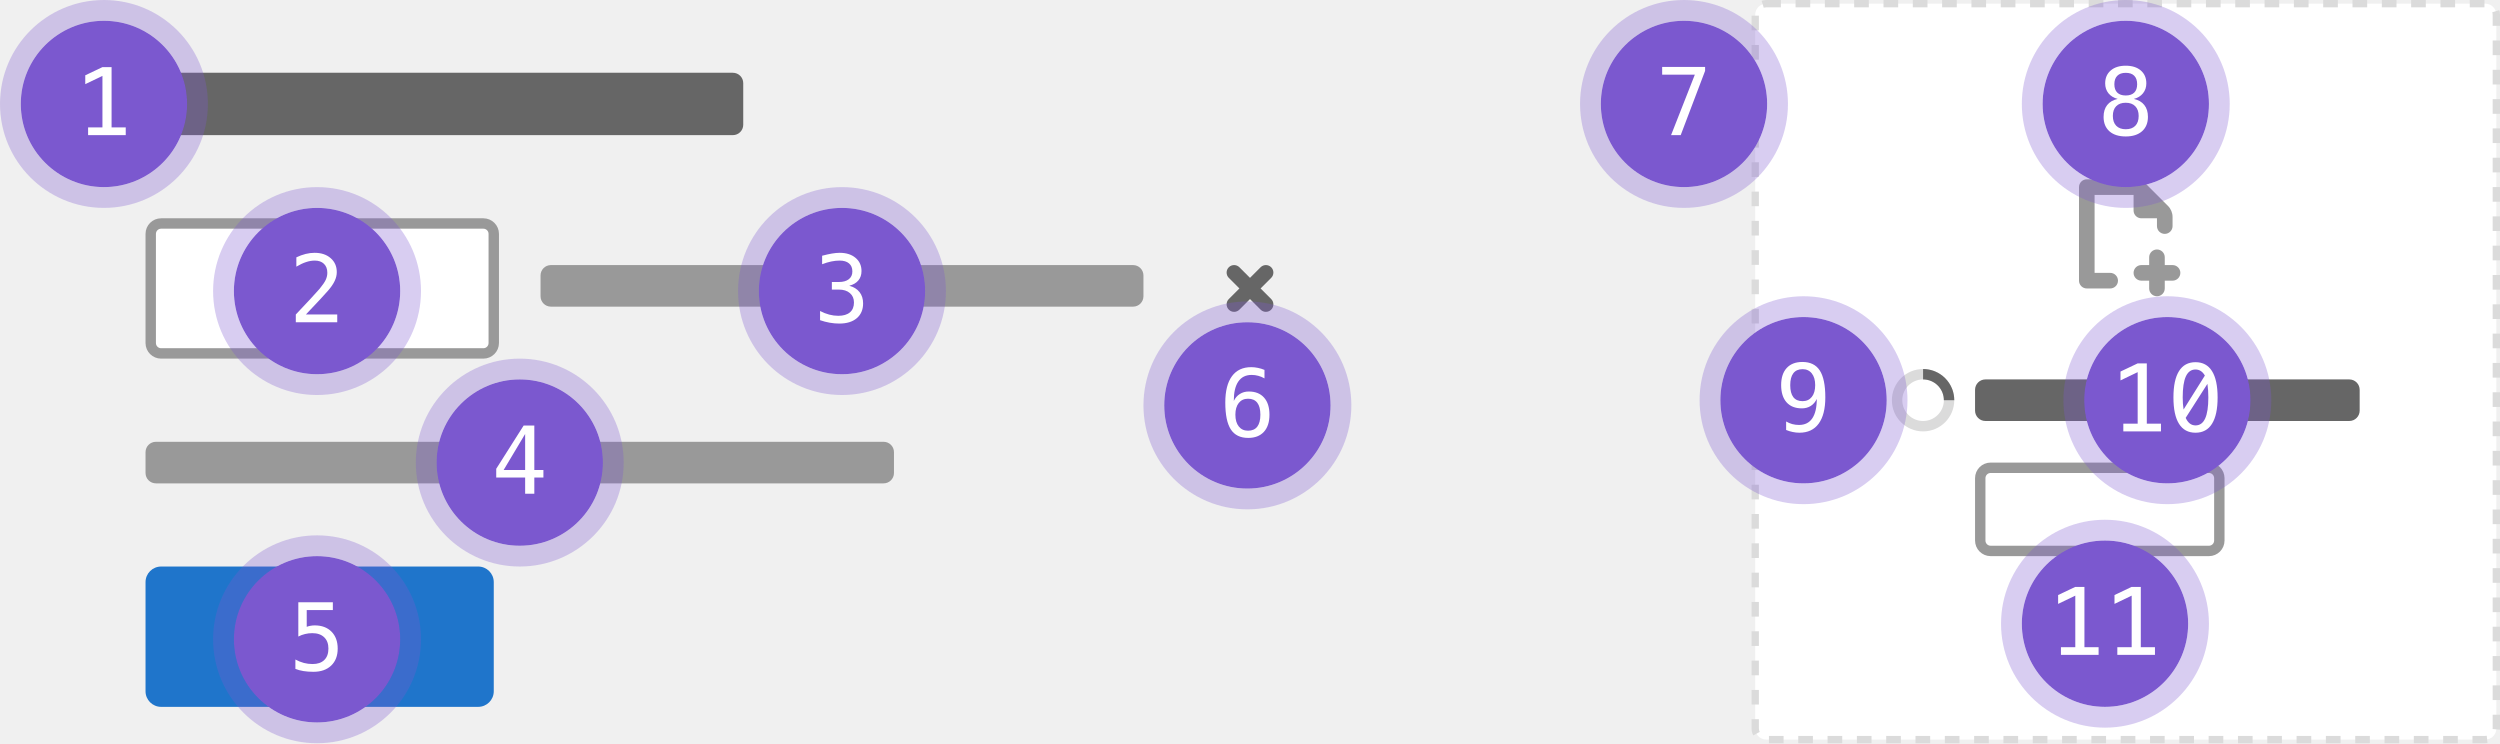
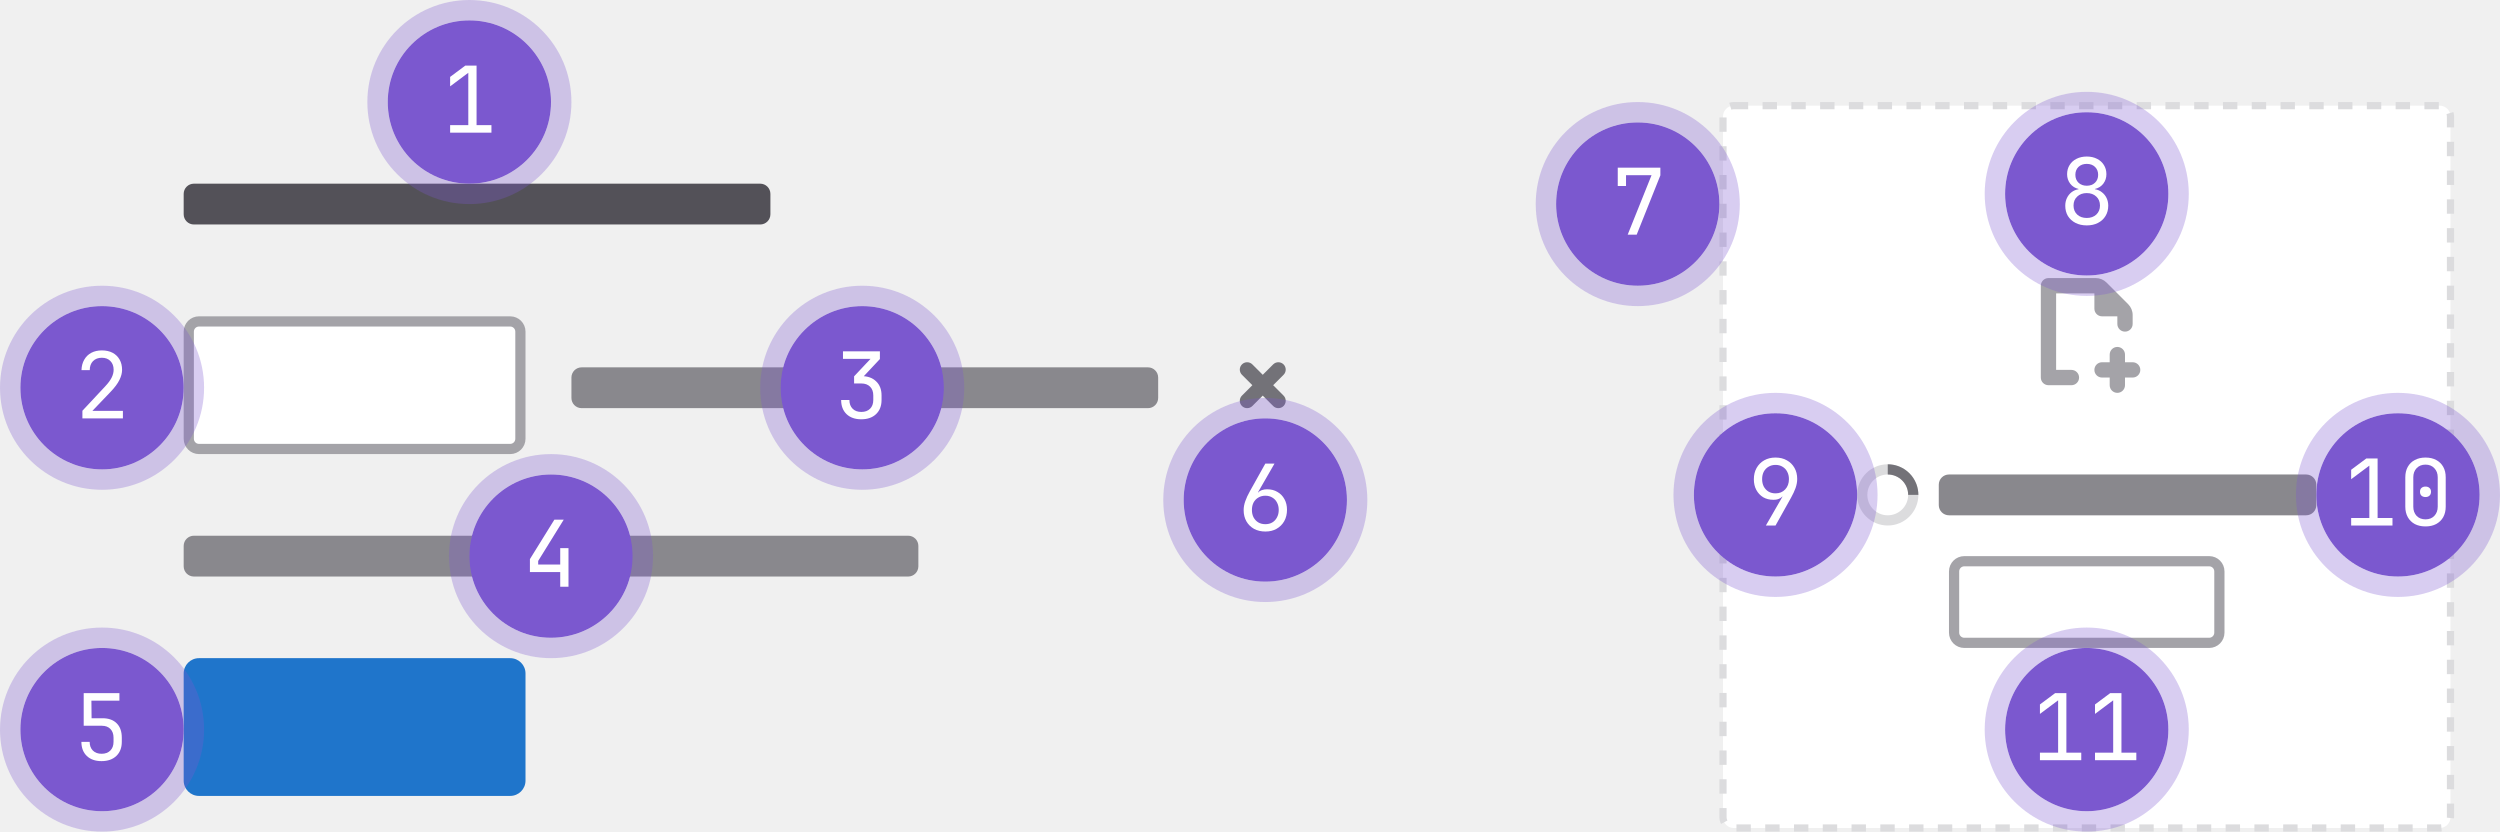
- <svg xmlns="http://www.w3.org/2000/svg" width="481" height="143" viewBox="0 0 481 143" fill="none">
-   <rect x="28" y="85" width="144" height="8" rx="2" fill="#999999" />
-   <rect x="28" y="14" width="115" height="12" rx="2" fill="#666666" />
-   <rect x="29" y="43" width="66" height="25" rx="2" fill="white" stroke="#999999" stroke-width="2" />
-   <rect x="28" y="109" width="67" height="27" rx="3" fill="#1F75CB" />
-   <rect x="104" y="51" width="116" height="8" rx="2" fill="#999999" />
-   <path d="M244.578 51.422C244.015 50.859 243.102 50.859 242.539 51.422L240.5 53.461L238.461 51.422C237.898 50.859 236.985 50.859 236.422 51.422C235.859 51.985 235.859 52.898 236.422 53.461L238.461 55.5L236.422 57.539C235.859 58.102 235.859 59.015 236.422 59.578C236.985 60.141 237.898 60.141 238.461 59.578L240.5 57.539L242.539 59.578C243.102 60.141 244.015 60.141 244.578 59.578C245.141 59.015 245.141 58.102 244.578 57.539L242.539 55.5L244.578 53.461C245.141 52.898 245.141 51.985 244.578 51.422Z" fill="#666666" />
-   <circle cx="61" cy="123" r="16" fill="#7B58CF" />
-   <circle cx="61" cy="123" r="18" stroke="#7B58CF" stroke-opacity="0.3" stroke-width="4" />
-   <path d="M57.397 115.878H64.041V117.372H59.014V120.598C59.266 120.504 59.518 120.437 59.77 120.396C60.027 120.349 60.285 120.325 60.543 120.325C61.902 120.325 62.98 120.727 63.777 121.529C64.574 122.332 64.973 123.419 64.973 124.79C64.973 126.173 64.554 127.263 63.716 128.06C62.884 128.856 61.744 129.255 60.297 129.255C59.6 129.255 58.961 129.208 58.381 129.114C57.807 129.021 57.291 128.88 56.834 128.692V126.891C57.373 127.184 57.915 127.403 58.46 127.55C59.005 127.69 59.562 127.761 60.13 127.761C61.108 127.761 61.861 127.503 62.389 126.987C62.922 126.472 63.188 125.739 63.188 124.79C63.188 123.853 62.913 123.123 62.362 122.602C61.817 122.08 61.056 121.819 60.077 121.819C59.602 121.819 59.14 121.875 58.688 121.986C58.237 122.092 57.807 122.253 57.397 122.47V115.878Z" fill="white" />
-   <circle cx="240" cy="78" r="16" fill="#7B58CF" />
-   <circle cx="240" cy="78" r="18" stroke="#7B58CF" stroke-opacity="0.3" stroke-width="4" />
-   <path d="M243.287 71.168V72.803C242.918 72.586 242.525 72.422 242.109 72.311C241.693 72.193 241.26 72.135 240.809 72.135C239.684 72.135 238.831 72.56 238.251 73.409C237.671 74.253 237.381 75.498 237.381 77.144C237.662 76.559 238.052 76.11 238.55 75.8C239.048 75.483 239.619 75.325 240.264 75.325C241.529 75.325 242.508 75.715 243.199 76.494C243.896 77.268 244.245 78.366 244.245 79.79C244.245 81.208 243.888 82.307 243.173 83.086C242.458 83.865 241.453 84.255 240.158 84.255C238.635 84.255 237.519 83.71 236.81 82.62C236.101 81.524 235.746 79.802 235.746 77.452C235.746 75.237 236.171 73.55 237.021 72.39C237.876 71.224 239.112 70.641 240.729 70.641C241.163 70.641 241.597 70.688 242.03 70.781C242.464 70.869 242.883 70.998 243.287 71.168ZM240.123 76.714C239.367 76.714 238.772 76.986 238.339 77.531C237.905 78.076 237.688 78.829 237.688 79.79C237.688 80.751 237.905 81.504 238.339 82.049C238.772 82.594 239.367 82.866 240.123 82.866C240.908 82.866 241.5 82.608 241.898 82.093C242.297 81.571 242.496 80.804 242.496 79.79C242.496 78.77 242.297 78.003 241.898 77.487C241.5 76.972 240.908 76.714 240.123 76.714Z" fill="white" />
-   <circle cx="100" cy="89" r="16" fill="#7B58CF" />
-   <circle cx="100" cy="89" r="18" stroke="#7B58CF" stroke-opacity="0.3" stroke-width="4" />
-   <path d="M101.037 83.495L96.897 90.43H101.037V83.495ZM100.747 81.878H102.804V90.43H104.553V91.871H102.804V95H101.037V91.871H95.474V90.192L100.747 81.878Z" fill="white" />
-   <circle cx="162" cy="56" r="16" fill="#7B58CF" />
-   <circle cx="162" cy="56" r="18" stroke="#7B58CF" stroke-opacity="0.3" stroke-width="4" />
-   <path d="M163.397 54.977C164.259 55.206 164.918 55.613 165.375 56.199C165.832 56.779 166.061 57.506 166.061 58.379C166.061 59.586 165.653 60.535 164.839 61.227C164.03 61.912 162.908 62.255 161.473 62.255C160.869 62.255 160.254 62.199 159.627 62.088C159 61.977 158.385 61.815 157.781 61.605V59.838C158.379 60.148 158.968 60.38 159.548 60.532C160.128 60.685 160.705 60.761 161.279 60.761C162.252 60.761 162.999 60.541 163.521 60.102C164.042 59.662 164.303 59.029 164.303 58.203C164.303 57.441 164.042 56.838 163.521 56.393C162.999 55.941 162.293 55.716 161.402 55.716H160.049V54.257H161.402C162.217 54.257 162.853 54.078 163.31 53.721C163.767 53.363 163.995 52.865 163.995 52.227C163.995 51.553 163.781 51.037 163.354 50.68C162.932 50.316 162.328 50.135 161.543 50.135C161.021 50.135 160.482 50.193 159.926 50.31C159.369 50.428 158.786 50.603 158.177 50.838V49.203C158.886 49.016 159.516 48.875 160.066 48.781C160.623 48.688 161.115 48.641 161.543 48.641C162.82 48.641 163.84 48.963 164.602 49.607C165.369 50.246 165.753 51.096 165.753 52.156C165.753 52.877 165.551 53.477 165.146 53.958C164.748 54.438 164.165 54.778 163.397 54.977Z" fill="white" />
-   <circle cx="61" cy="56" r="16" fill="#7B58CF" />
-   <circle cx="61" cy="56" r="18" stroke="#7B58CF" stroke-opacity="0.3" stroke-width="4" />
-   <path d="M58.855 60.506H64.885V62H56.913V60.506C58.009 59.352 58.967 58.332 59.787 57.447C60.607 56.562 61.173 55.938 61.483 55.575C62.069 54.86 62.465 54.283 62.67 53.844C62.875 53.398 62.977 52.944 62.977 52.481C62.977 51.749 62.761 51.175 62.327 50.759C61.899 50.343 61.31 50.135 60.56 50.135C60.027 50.135 59.468 50.231 58.882 50.425C58.296 50.618 57.675 50.911 57.019 51.304V49.511C57.622 49.224 58.214 49.007 58.794 48.86C59.38 48.714 59.957 48.641 60.525 48.641C61.809 48.641 62.84 48.983 63.619 49.669C64.404 50.349 64.797 51.242 64.797 52.35C64.797 52.912 64.665 53.475 64.401 54.037C64.144 54.6 63.722 55.221 63.136 55.9C62.808 56.281 62.33 56.809 61.703 57.482C61.082 58.156 60.133 59.164 58.855 60.506Z" fill="white" />
-   <circle cx="20" cy="20" r="16" fill="#7B58CF" />
-   <circle cx="20" cy="20" r="18" stroke="#7B58CF" stroke-opacity="0.3" stroke-width="4" />
-   <path d="M16.95 24.515H19.71V14.601L16.405 16.191V14.486L19.692 12.922H21.468V24.515H24.192V26H16.95V24.515Z" fill="white" />
-   <rect x="337.706" y="0.706" width="142.588" height="141.588" rx="2.118" fill="white" />
-   <rect x="381" y="90" width="46" height="16" rx="2" fill="white" stroke="#999999" stroke-width="2" />
-   <rect x="380" y="73" width="74" height="8" rx="2" fill="#666666" />
-   <path fill-rule="evenodd" clip-rule="evenodd" d="M370 81C372.209 81 374 79.209 374 77C374 74.791 372.209 73 370 73C367.791 73 366 74.791 366 77C366 79.209 367.791 81 370 81ZM370 83C373.314 83 376 80.314 376 77C376 73.686 373.314 71 370 71C366.686 71 364 73.686 364 77C364 80.314 366.686 83 370 83Z" fill="#DBDBDB" />
-   <path fill-rule="evenodd" clip-rule="evenodd" d="M370 72.999V71C370.682 71 371.358 71.116 372 71.343C372.1 71.378 372.198 71.416 372.296 71.457C373.024 71.758 373.685 72.2 374.243 72.757C374.8 73.314 375.242 73.976 375.543 74.704C375.584 74.802 375.622 74.9 375.657 75C375.884 75.642 376 76.318 376 77L374 77C374 76.475 373.897 75.954 373.696 75.469C373.495 74.984 373.2 74.543 372.829 74.171C372.457 73.8 372.016 73.505 371.531 73.304C371.046 73.103 370.525 72.999 370 72.999Z" fill="#666666" />
-   <path d="M415 42L415 43.5C415 44.328 415.672 45 416.5 45C417.328 45 418 44.328 418 43.5V41.743C418 40.947 417.684 40.184 417.121 39.621L412.879 35.379C412.316 34.816 411.553 34.5 410.757 34.5H401.5C400.672 34.5 400 35.172 400 36V54C400 54.828 400.672 55.5 401.5 55.5H406C406.828 55.5 407.5 54.828 407.5 54C407.5 53.172 406.828 52.5 406 52.5H403V37.5H410.5V40.5C410.5 41.328 411.172 42 412 42H415Z" fill="#999999" />
-   <path d="M410.5 52.5C410.5 51.672 411.172 51 412 51H413.5V49.5C413.5 48.672 414.172 48 415 48C415.828 48 416.5 48.672 416.5 49.5V51H418C418.828 51 419.5 51.672 419.5 52.5C419.5 53.328 418.828 54 418 54H416.5V55.5C416.5 56.328 415.828 57 415 57C414.172 57 413.5 56.328 413.5 55.5V54H412C411.172 54 410.5 53.328 410.5 52.5Z" fill="#999999" />
-   <rect x="337.706" y="0.706" width="142.588" height="141.588" rx="2.118" stroke="#DBDBDB" stroke-width="1.412" stroke-dasharray="2.82 2.82" />
-   <circle cx="324" cy="20" r="16" fill="#7B58CF" />
-   <circle cx="324" cy="20" r="18" stroke="#7B58CF" stroke-opacity="0.3" stroke-width="4" />
-   <path d="M319.799 12.878H328.061V13.634L323.367 26H321.513L326.083 14.372H319.799V12.878Z" fill="white" />
-   <circle cx="409" cy="20" r="16" fill="#7B58CF" />
-   <circle cx="409" cy="20" r="18" stroke="#7B58CF" stroke-opacity="0.3" stroke-width="4" />
-   <path d="M408.991 19.769C408.2 19.769 407.588 19.991 407.154 20.436C406.727 20.876 406.513 21.5 406.513 22.309C406.513 23.117 406.729 23.747 407.163 24.198C407.603 24.644 408.212 24.866 408.991 24.866C409.788 24.866 410.4 24.646 410.828 24.207C411.262 23.762 411.479 23.129 411.479 22.309C411.479 21.506 411.259 20.882 410.819 20.436C410.386 19.991 409.776 19.769 408.991 19.769ZM407.444 19.03C406.688 18.837 406.097 18.477 405.669 17.949C405.247 17.422 405.036 16.786 405.036 16.042C405.036 14.999 405.391 14.173 406.1 13.563C406.809 12.948 407.772 12.641 408.991 12.641C410.216 12.641 411.183 12.948 411.892 13.563C412.601 14.173 412.955 14.999 412.955 16.042C412.955 16.786 412.741 17.422 412.313 17.949C411.892 18.477 411.303 18.837 410.547 19.03C411.426 19.224 412.097 19.613 412.56 20.199C413.028 20.785 413.263 21.544 413.263 22.476C413.263 23.659 412.885 24.585 412.129 25.253C411.373 25.921 410.327 26.255 408.991 26.255C407.655 26.255 406.609 25.924 405.854 25.262C405.104 24.594 404.729 23.671 404.729 22.493C404.729 21.556 404.96 20.794 405.423 20.208C405.892 19.616 406.565 19.224 407.444 19.03ZM406.803 16.209C406.803 16.912 406.99 17.448 407.365 17.817C407.74 18.186 408.282 18.371 408.991 18.371C409.706 18.371 410.251 18.186 410.626 17.817C411.001 17.448 411.188 16.912 411.188 16.209C411.188 15.494 411.001 14.949 410.626 14.574C410.257 14.199 409.712 14.012 408.991 14.012C408.282 14.012 407.74 14.202 407.365 14.583C406.99 14.958 406.803 15.5 406.803 16.209Z" fill="white" />
-   <circle cx="347" cy="77" r="16" fill="#7B58CF" />
-   <circle cx="347" cy="77" r="18" stroke="#7B58CF" stroke-opacity="0.3" stroke-width="4" />
-   <path d="M346.815 77.182C347.571 77.182 348.163 76.909 348.591 76.364C349.024 75.819 349.241 75.066 349.241 74.106C349.241 73.144 349.024 72.392 348.591 71.847C348.163 71.302 347.571 71.029 346.815 71.029C346.03 71.029 345.438 71.29 345.04 71.811C344.642 72.327 344.442 73.092 344.442 74.106C344.442 75.125 344.639 75.893 345.031 76.408C345.43 76.924 346.024 77.182 346.815 77.182ZM343.651 82.728V81.093C344.021 81.31 344.413 81.477 344.829 81.594C345.245 81.705 345.679 81.761 346.13 81.761C347.255 81.761 348.104 81.339 348.679 80.495C349.259 79.645 349.549 78.397 349.549 76.751C349.273 77.337 348.887 77.788 348.389 78.105C347.891 78.415 347.319 78.57 346.675 78.57C345.409 78.57 344.428 78.181 343.73 77.401C343.039 76.622 342.693 75.518 342.693 74.088C342.693 72.676 343.048 71.583 343.757 70.81C344.472 70.03 345.479 69.641 346.78 69.641C348.304 69.641 349.42 70.189 350.129 71.284C350.838 72.38 351.192 74.103 351.192 76.452C351.192 78.661 350.765 80.349 349.909 81.515C349.06 82.675 347.823 83.255 346.2 83.255C345.772 83.255 345.342 83.208 344.908 83.114C344.475 83.026 344.056 82.897 343.651 82.728Z" fill="white" />
-   <circle cx="417" cy="77" r="16" fill="#7B58CF" />
-   <circle cx="417" cy="77" r="18" stroke="#7B58CF" stroke-opacity="0.3" stroke-width="4" />
-   <path d="M408.527 81.515H411.287V71.601L407.982 73.191V71.486L411.27 69.922H413.045V81.515H415.77V83H408.527V81.515ZM422.414 69.685C423.814 69.685 424.872 70.256 425.587 71.398C426.308 72.541 426.668 74.231 426.668 76.47C426.668 78.708 426.308 80.398 425.587 81.541C424.872 82.684 423.814 83.255 422.414 83.255C421.014 83.255 419.956 82.684 419.241 81.541C418.526 80.398 418.169 78.708 418.169 76.47C418.169 74.231 418.526 72.541 419.241 71.398C419.956 70.256 421.014 69.685 422.414 69.685ZM422.414 81.849C423.246 81.849 423.864 81.406 424.269 80.522C424.679 79.637 424.884 78.286 424.884 76.47C424.884 75.503 424.825 74.63 424.708 73.851L420.524 80.398C420.964 81.365 421.594 81.849 422.414 81.849ZM422.414 71.091C421.588 71.091 420.97 71.533 420.56 72.418C420.155 73.303 419.953 74.653 419.953 76.47C419.953 77.296 420.009 78.069 420.12 78.79L424.216 72.26C423.771 71.481 423.17 71.091 422.414 71.091Z" fill="white" />
-   <circle cx="405" cy="120" r="16" fill="#7B58CF" />
-   <circle cx="405" cy="120" r="18" stroke="#7B58CF" stroke-opacity="0.3" stroke-width="4" />
-   <path d="M396.527 124.515H399.287V114.601L395.982 116.191V114.486L399.27 112.922H401.045V124.515H403.77V126H396.527V124.515ZM407.373 124.515H410.133V114.601L406.828 116.191V114.486L410.115 112.922H411.891V124.515H414.615V126H407.373V124.515Z" fill="white" />
+ <svg xmlns="http://www.w3.org/2000/svg" width="490" height="163" viewBox="0 0 490 163" fill="none">
+   <g clip-path="url(#clip0_650_12499)">
+     <rect x="337.706" y="20.706" width="142.588" height="141.588" rx="2.118" fill="white" />
+     <rect x="383" y="110" width="52" height="16" rx="2" fill="white" />
+     <rect x="383" y="110" width="52" height="16" rx="2" stroke="#A4A3A8" stroke-width="2" />
+     <rect x="380" y="93" width="74" height="8" rx="2" fill="#89888D" />
+     <g clip-path="url(#clip1_650_12499)">
+       <path fill-rule="evenodd" clip-rule="evenodd" d="M370 101C372.209 101 374 99.209 374 97C374 94.791 372.209 93 370 93C367.791 93 366 94.791 366 97C366 99.209 367.791 101 370 101ZM370 103C373.314 103 376 100.314 376 97C376 93.686 373.314 91 370 91C366.686 91 364 93.686 364 97C364 100.314 366.686 103 370 103Z" fill="#DCDCDE" />
+       <path fill-rule="evenodd" clip-rule="evenodd" d="M370 92.999V91C370.682 91 371.358 91.116 372 91.343C372.1 91.378 372.198 91.416 372.296 91.457C373.024 91.758 373.685 92.2 374.243 92.757C374.8 93.314 375.242 93.976 375.543 94.704C375.584 94.802 375.622 94.9 375.657 95C375.884 95.642 376 96.318 376 97L374 97C374 96.475 373.897 95.954 373.696 95.469C373.495 94.984 373.2 94.543 372.829 94.171C372.457 93.8 372.016 93.505 371.531 93.304C371.046 93.103 370.525 92.999 370 92.999Z" fill="#737278" />
+     </g>
+     <path d="M415 62L415 63.5C415 64.328 415.672 65 416.5 65C417.328 65 418 64.328 418 63.5V61.743C418 60.947 417.684 60.184 417.121 59.621L412.879 55.379C412.316 54.816 411.553 54.5 410.757 54.5H401.5C400.672 54.5 400 55.172 400 56V74C400 74.828 400.672 75.5 401.5 75.5H406C406.828 75.5 407.5 74.828 407.5 74C407.5 73.172 406.828 72.5 406 72.5H403V57.5H410.5V60.5C410.5 61.328 411.172 62 412 62H415Z" fill="#A4A3A8" />
+     <path d="M410.5 72.5C410.5 71.672 411.172 71 412 71H413.5V69.5C413.5 68.672 414.172 68 415 68C415.828 68 416.5 68.672 416.5 69.5V71H418C418.828 71 419.5 71.672 419.5 72.5C419.5 73.328 418.828 74 418 74H416.5V75.5C416.5 76.328 415.828 77 415 77C414.172 77 413.5 76.328 413.5 75.5V74H412C411.172 74 410.5 73.328 410.5 72.5Z" fill="#A4A3A8" />
+     <rect x="337.706" y="20.706" width="142.588" height="141.588" rx="2.118" stroke="#DCDCDE" stroke-width="1.412" stroke-dasharray="2.82 2.82" />
+     <rect x="36" y="129" width="67" height="27" rx="3" fill="#1F75CB" />
+     <rect x="36" y="105" width="144" height="8" rx="2" fill="#89888D" />
+     <path d="M251.578 71.422C251.015 70.859 250.102 70.859 249.539 71.422L247.5 73.461L245.461 71.422C244.898 70.859 243.985 70.859 243.422 71.422C242.859 71.985 242.859 72.898 243.422 73.461L245.461 75.5L243.422 77.539C242.859 78.102 242.859 79.015 243.422 79.578C243.985 80.141 244.898 80.141 245.461 79.578L247.5 77.539L249.539 79.578C250.102 80.141 251.015 80.141 251.578 79.578C252.141 79.015 252.141 78.102 251.578 77.539L249.539 75.5L251.578 73.461C252.141 72.898 252.141 71.985 251.578 71.422Z" fill="#737278" />
+     <rect x="112" y="72" width="115" height="8" rx="2" fill="#89888D" />
+     <rect x="37" y="63" width="65" height="25" rx="2" fill="white" />
+     <rect x="37" y="63" width="65" height="25" rx="2" stroke="#A4A3A8" stroke-width="2" />
+     <rect x="36" y="36" width="115" height="8" rx="2" fill="#535158" />
+     <circle cx="409" cy="143" r="16" fill="#7B58CF" />
+     <circle cx="409" cy="143" r="18" stroke="#7B58CF" stroke-opacity="0.3" stroke-width="4" />
+     <path d="M399.827 149V147.524H403.391V137.264L399.827 139.928V138.074L402.797 135.86H405.011V147.524H407.927V149H399.827ZM410.62 149V147.524H414.184V137.264L410.62 139.928V138.074L413.59 135.86H415.804V147.524H418.72V149H410.62Z" fill="white" />
+     <circle cx="470" cy="97" r="16" fill="#7B58CF" />
+     <circle cx="470" cy="97" r="18" stroke="#7B58CF" stroke-opacity="0.3" stroke-width="4" />
+     <path d="M460.827 103V101.524H464.391V91.264L460.827 93.928V92.074L463.797 89.86H466.011V101.524H468.927V103H460.827ZM475.4 103.18C474.596 103.18 473.894 103.024 473.294 102.712C472.706 102.388 472.25 101.938 471.926 101.362C471.602 100.774 471.44 100.09 471.44 99.31V93.55C471.44 92.758 471.602 92.074 471.926 91.498C472.25 90.922 472.706 90.478 473.294 90.166C473.894 89.842 474.596 89.68 475.4 89.68C476.216 89.68 476.918 89.842 477.506 90.166C478.094 90.478 478.55 90.922 478.874 91.498C479.198 92.074 479.36 92.758 479.36 93.55V99.31C479.36 100.09 479.198 100.774 478.874 101.362C478.55 101.938 478.088 102.388 477.488 102.712C476.9 103.024 476.204 103.18 475.4 103.18ZM475.4 101.794C476.12 101.794 476.696 101.566 477.128 101.11C477.572 100.642 477.794 100.042 477.794 99.31V93.55C477.794 92.818 477.572 92.224 477.128 91.768C476.696 91.3 476.12 91.066 475.4 91.066C474.68 91.066 474.098 91.3 473.654 91.768C473.222 92.224 473.006 92.818 473.006 93.55V99.31C473.006 100.042 473.222 100.642 473.654 101.11C474.098 101.566 474.68 101.794 475.4 101.794ZM475.4 97.42C475.076 97.42 474.812 97.33 474.608 97.15C474.416 96.97 474.32 96.712 474.32 96.376C474.32 96.052 474.416 95.806 474.608 95.638C474.812 95.458 475.076 95.368 475.4 95.368C475.724 95.368 475.982 95.458 476.174 95.638C476.378 95.806 476.48 96.052 476.48 96.376C476.48 96.712 476.378 96.97 476.174 97.15C475.982 97.33 475.724 97.42 475.4 97.42Z" fill="white" />
+     <circle cx="348" cy="97" r="16" fill="#7B58CF" />
+     <circle cx="348" cy="97" r="18" stroke="#7B58CF" stroke-opacity="0.3" stroke-width="4" />
+     <path d="M346.114 103L349.354 97.366L349.3 97.33C349.216 97.45 349.084 97.558 348.904 97.654C348.736 97.75 348.538 97.828 348.31 97.888C348.082 97.936 347.836 97.96 347.572 97.96C346.816 97.96 346.15 97.792 345.574 97.456C345.01 97.108 344.566 96.634 344.242 96.034C343.918 95.434 343.756 94.738 343.756 93.946C343.756 93.094 343.936 92.35 344.296 91.714C344.656 91.078 345.154 90.58 345.79 90.22C346.426 89.86 347.158 89.68 347.986 89.68C348.838 89.68 349.582 89.86 350.218 90.22C350.854 90.568 351.352 91.06 351.712 91.696C352.072 92.32 352.252 93.046 352.252 93.874C352.252 94.45 352.144 95.044 351.928 95.656C351.712 96.256 351.418 96.886 351.046 97.546L348.004 103H346.114ZM348.004 96.7C348.784 96.7 349.414 96.442 349.894 95.926C350.386 95.41 350.632 94.738 350.632 93.91C350.632 93.358 350.518 92.872 350.29 92.452C350.074 92.032 349.768 91.708 349.372 91.48C348.988 91.24 348.532 91.12 348.004 91.12C347.488 91.12 347.032 91.24 346.636 91.48C346.24 91.708 345.928 92.032 345.7 92.452C345.484 92.872 345.376 93.358 345.376 93.91C345.376 94.462 345.484 94.948 345.7 95.368C345.928 95.788 346.24 96.118 346.636 96.358C347.032 96.586 347.488 96.7 348.004 96.7Z" fill="white" />
+     <circle cx="409" cy="38" r="16" fill="#7B58CF" />
+     <circle cx="409" cy="38" r="18" stroke="#7B58CF" stroke-opacity="0.3" stroke-width="4" />
+     <path d="M409.004 44.18C408.176 44.18 407.444 44.018 406.808 43.694C406.172 43.37 405.674 42.92 405.314 42.344C404.966 41.756 404.792 41.084 404.792 40.328C404.792 39.776 404.9 39.272 405.116 38.816C405.332 38.36 405.632 37.982 406.016 37.682C406.412 37.37 406.874 37.172 407.402 37.088V37.034C406.718 36.878 406.172 36.536 405.764 36.008C405.356 35.468 405.152 34.85 405.152 34.154C405.152 33.47 405.314 32.87 405.638 32.354C405.962 31.826 406.412 31.418 406.988 31.13C407.576 30.83 408.248 30.68 409.004 30.68C409.772 30.68 410.444 30.83 411.02 31.13C411.596 31.418 412.046 31.826 412.37 32.354C412.694 32.87 412.856 33.47 412.856 34.154C412.856 34.85 412.652 35.468 412.244 36.008C411.836 36.536 411.29 36.878 410.606 37.034V37.088C411.134 37.172 411.59 37.37 411.974 37.682C412.37 37.982 412.676 38.36 412.892 38.816C413.108 39.272 413.216 39.776 413.216 40.328C413.216 41.084 413.036 41.756 412.676 42.344C412.328 42.92 411.836 43.37 411.2 43.694C410.576 44.018 409.844 44.18 409.004 44.18ZM409.004 42.722C409.772 42.722 410.396 42.5 410.876 42.056C411.356 41.6 411.596 41.012 411.596 40.292C411.596 39.56 411.356 38.972 410.876 38.528C410.396 38.072 409.772 37.844 409.004 37.844C408.236 37.844 407.612 38.072 407.132 38.528C406.652 38.972 406.412 39.56 406.412 40.292C406.412 41.012 406.652 41.6 407.132 42.056C407.612 42.5 408.236 42.722 409.004 42.722ZM409.004 36.404C409.676 36.404 410.216 36.206 410.624 35.81C411.032 35.414 411.236 34.898 411.236 34.262C411.236 33.626 411.032 33.11 410.624 32.714C410.216 32.318 409.676 32.12 409.004 32.12C408.344 32.12 407.804 32.318 407.384 32.714C406.976 33.11 406.772 33.626 406.772 34.262C406.772 34.898 406.976 35.414 407.384 35.81C407.804 36.206 408.344 36.404 409.004 36.404Z" fill="white" />
+     <circle cx="321" cy="40" r="16" fill="#7B58CF" />
+     <circle cx="321" cy="40" r="18" stroke="#7B58CF" stroke-opacity="0.3" stroke-width="4" />
+     <path d="M319.024 46L323.704 34.336H318.7V36.46H317.08V32.86H325.432V34.372L320.788 46H319.024Z" fill="white" />
+     <circle cx="248" cy="98" r="16" fill="#7B58CF" />
+     <circle cx="248" cy="98" r="18" stroke="#7B58CF" stroke-opacity="0.3" stroke-width="4" />
+     <path d="M248.022 104.18C247.182 104.18 246.438 104.006 245.79 103.658C245.154 103.298 244.656 102.806 244.296 102.182C243.936 101.546 243.756 100.814 243.756 99.986C243.756 99.41 243.864 98.822 244.08 98.222C244.296 97.61 244.59 96.974 244.962 96.314L248.004 90.86H249.804L246.564 96.494L246.618 96.53C246.774 96.326 247.008 96.17 247.32 96.062C247.632 95.954 247.974 95.9 248.346 95.9C249.126 95.9 249.804 96.074 250.38 96.422C250.968 96.758 251.424 97.226 251.748 97.826C252.084 98.426 252.252 99.122 252.252 99.914C252.252 100.754 252.072 101.498 251.712 102.146C251.352 102.782 250.854 103.28 250.218 103.64C249.594 104 248.862 104.18 248.022 104.18ZM248.004 102.74C248.532 102.74 248.988 102.626 249.372 102.398C249.768 102.158 250.074 101.828 250.29 101.408C250.518 100.988 250.632 100.502 250.632 99.95C250.632 99.398 250.518 98.912 250.29 98.492C250.074 98.072 249.768 97.748 249.372 97.52C248.988 97.28 248.532 97.16 248.004 97.16C247.488 97.16 247.032 97.28 246.636 97.52C246.24 97.748 245.928 98.072 245.7 98.492C245.484 98.912 245.376 99.398 245.376 99.95C245.376 100.502 245.484 100.988 245.7 101.408C245.928 101.828 246.24 102.158 246.636 102.398C247.032 102.626 247.488 102.74 248.004 102.74Z" fill="white" />
+     <circle cx="20" cy="143" r="16" fill="#7B58CF" />
+     <circle cx="20" cy="143" r="18" stroke="#7B58CF" stroke-opacity="0.3" stroke-width="4" />
+     <path d="M19.895 149.18C18.683 149.18 17.724 148.844 17.015 148.172C16.308 147.488 15.954 146.564 15.954 145.4H17.573C17.573 146.12 17.784 146.69 18.203 147.11C18.623 147.53 19.194 147.74 19.913 147.74C20.634 147.74 21.203 147.53 21.623 147.11C22.044 146.69 22.253 146.12 22.253 145.4V144.59C22.253 143.87 22.049 143.3 21.642 142.88C21.233 142.46 20.681 142.25 19.985 142.25H16.404V135.86H23.405V137.336H17.916L17.951 140.774H20.076C21.288 140.774 22.224 141.11 22.884 141.782C23.544 142.442 23.873 143.378 23.873 144.59V145.4C23.873 146.564 23.514 147.488 22.794 148.172C22.085 148.844 21.119 149.18 19.895 149.18Z" fill="white" />
+     <circle cx="108" cy="109" r="16" fill="#7B58CF" />
+     <circle cx="108" cy="109" r="18" stroke="#7B58CF" stroke-opacity="0.3" stroke-width="4" />
+     <path d="M109.804 115V112.12H103.864V109.582L108.652 101.86H110.488L105.484 109.942V110.644H109.804V107.44H111.424V115H109.804Z" fill="white" />
+     <circle cx="169" cy="76" r="16" fill="#7B58CF" />
+     <circle cx="169" cy="76" r="18" stroke="#7B58CF" stroke-opacity="0.3" stroke-width="4" />
+     <path d="M168.806 82.18C167.594 82.18 166.634 81.844 165.926 81.172C165.218 80.488 164.864 79.564 164.864 78.4H166.484C166.484 79.12 166.694 79.69 167.114 80.11C167.534 80.53 168.104 80.74 168.824 80.74C169.544 80.74 170.114 80.53 170.534 80.11C170.954 79.69 171.164 79.12 171.164 78.4V77.5C171.164 76.78 170.954 76.21 170.534 75.79C170.114 75.37 169.544 75.16 168.824 75.16H167.402V73.756L170.624 70.336H165.224V68.86H172.46V70.372L168.86 74.206V73.72C170.072 73.72 171.026 74.062 171.722 74.746C172.43 75.418 172.784 76.336 172.784 77.5V78.4C172.784 79.564 172.424 80.488 171.704 81.172C170.996 81.844 170.03 82.18 168.806 82.18Z" fill="white" />
+     <circle cx="20" cy="76" r="16" fill="#7B58CF" />
+     <circle cx="20" cy="76" r="18" stroke="#7B58CF" stroke-opacity="0.3" stroke-width="4" />
+     <path d="M16.151 82V80.506L20.526 75.826C21.162 75.154 21.611 74.554 21.875 74.026C22.14 73.498 22.271 72.982 22.271 72.478C22.271 71.758 22.061 71.188 21.642 70.768C21.233 70.336 20.675 70.12 19.968 70.12C19.235 70.12 18.654 70.342 18.221 70.786C17.802 71.218 17.591 71.806 17.591 72.55H15.972C15.995 71.758 16.175 71.074 16.512 70.498C16.848 69.91 17.309 69.46 17.898 69.148C18.485 68.836 19.175 68.68 19.968 68.68C20.784 68.68 21.485 68.836 22.073 69.148C22.662 69.46 23.117 69.904 23.442 70.48C23.765 71.044 23.927 71.716 23.927 72.496C23.927 73.12 23.753 73.78 23.405 74.476C23.07 75.172 22.488 75.952 21.66 76.816L18.113 80.524H24.09V82H16.151Z" fill="white" />
+     <circle cx="92" cy="20" r="16" fill="#7B58CF" />
+     <circle cx="92" cy="20" r="18" stroke="#7B58CF" stroke-opacity="0.3" stroke-width="4" />
+     <path d="M88.224 26V24.524H91.787V14.264L88.224 16.928V15.074L91.194 12.86H93.407V24.524H96.323V26H88.224Z" fill="white" />
+   </g>
+   <defs>
+     <clipPath id="clip0_650_12499">
+       <rect width="490" height="163" fill="white" />
+     </clipPath>
+     <clipPath id="clip1_650_12499">
+       <rect width="12" height="12" fill="white" transform="translate(364 91)" />
+     </clipPath>
+   </defs>
</svg>
